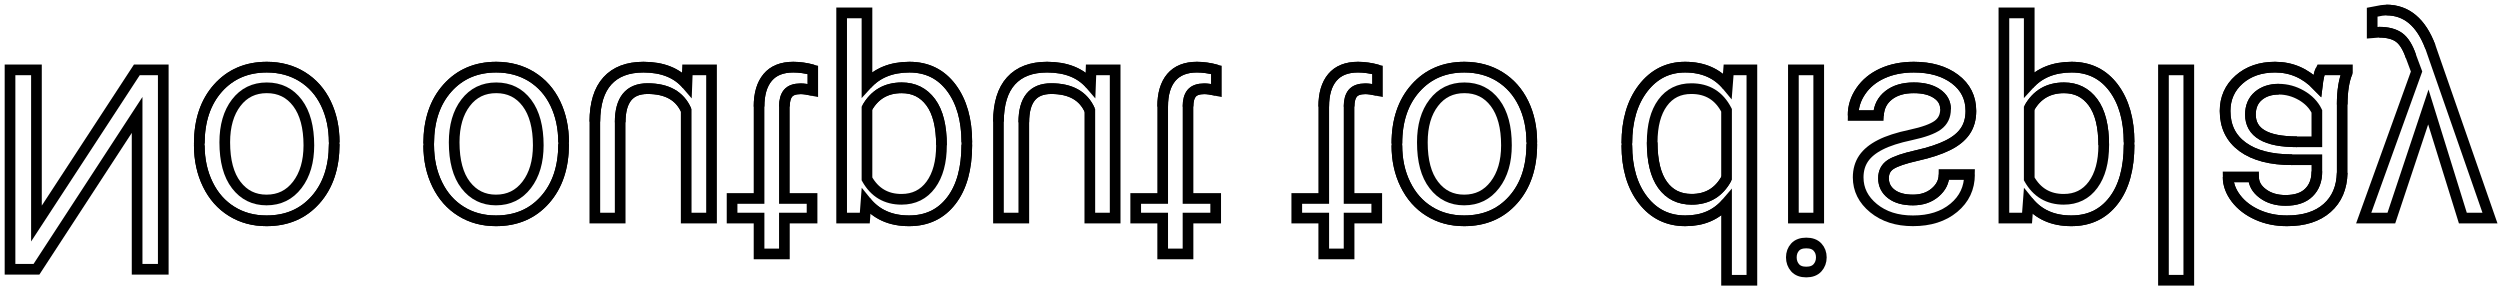
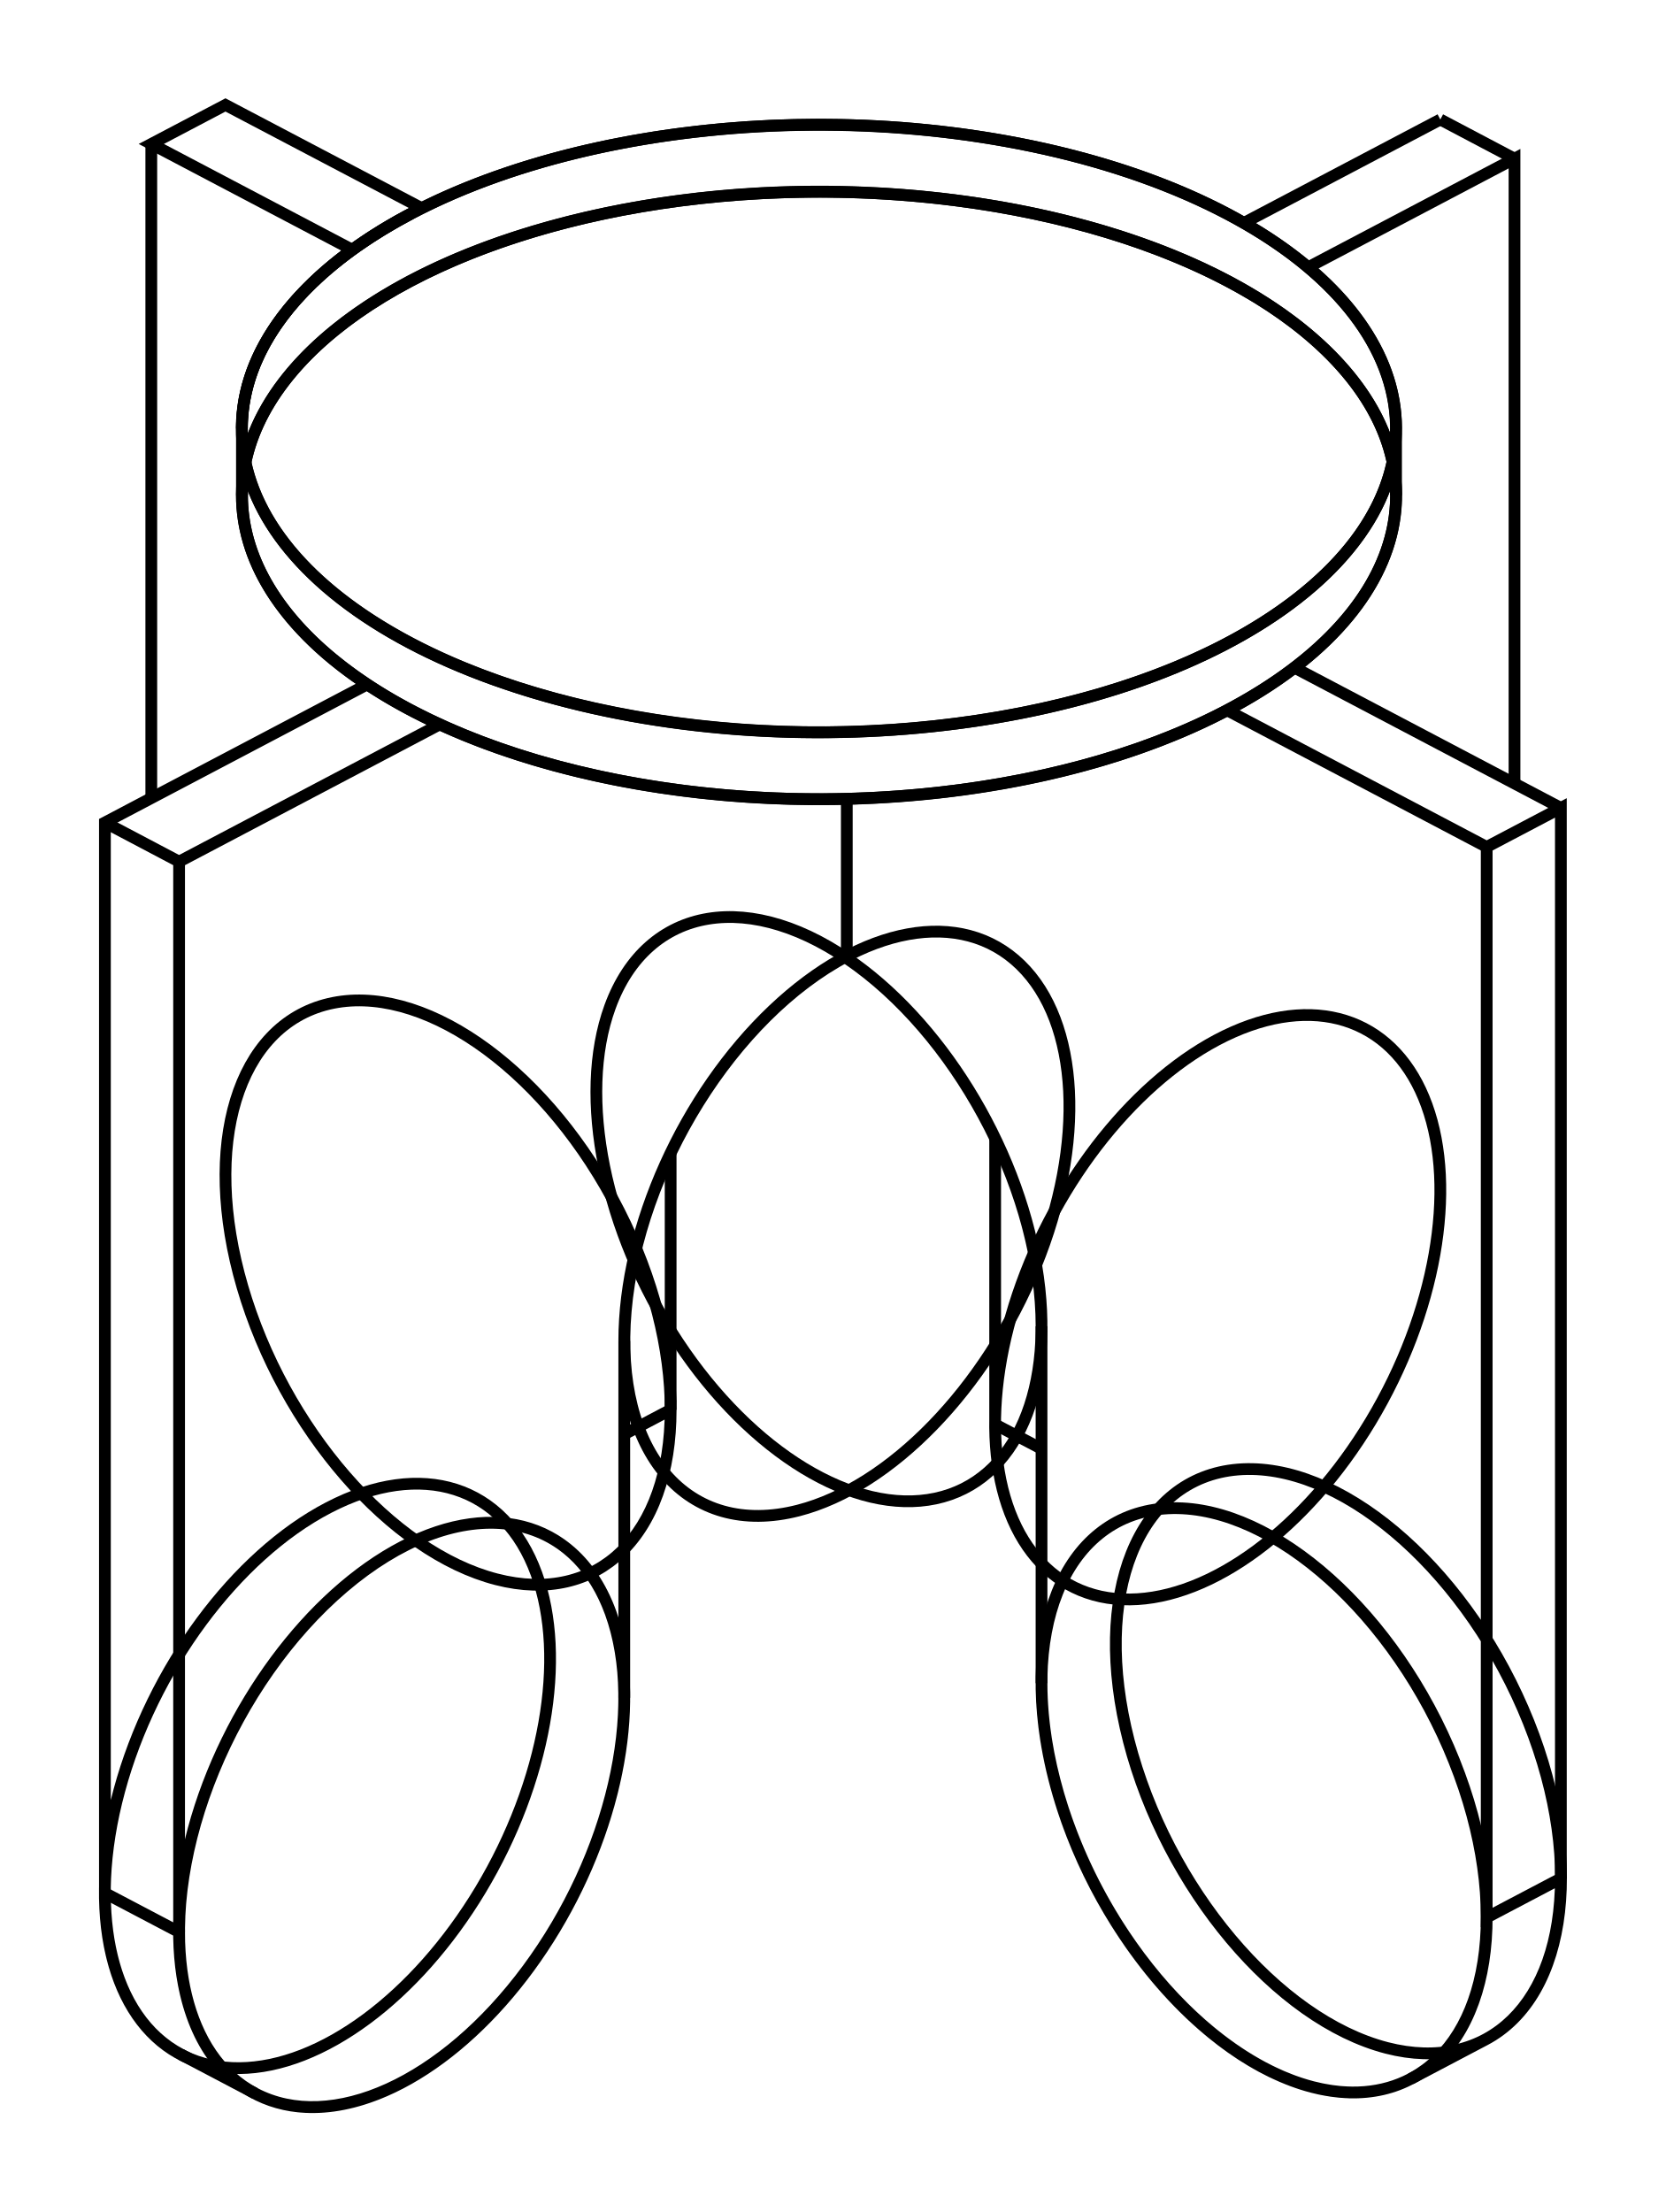
- <svg xmlns="http://www.w3.org/2000/svg" version="1.1" viewBox="1.311 -6.975 249.557 28.975" fill="none" stroke="black" stroke-width="0.6%" vector-effect="non-scaling-stroke">
-   <path d="M 17.609 19.906 L 17.609 0 L 14.971 0 L 4.949 15.34 L 4.949 0 L 2.311 0 L 2.311 19.906 L 4.949 19.906 L 14.998 4.498 L 14.998 19.906 L 17.609 19.906 Z" />
-   <path d="M 21.205 7.355 L 21.205 7.533 Q 21.21 9.71 22.06 11.443 Q 22.91 13.18 24.438 14.123 Q 25.96 15.07 27.918 15.066 Q 30.94 15.07 32.806 12.975 Q 34.67 10.88 34.672 7.41 L 34.672 7.232 Q 34.67 5.07 33.845 3.356 Q 33.02 1.64 31.479 0.684 Q 29.94 -0.27 27.945 -0.273 Q 24.94 -0.27 23.071 1.818 Q 21.21 3.91 21.205 7.355 Z" />
-   <path d="M 21.205 7.533 Q 21.21 9.71 22.06 11.443 Q 22.91 13.18 24.438 14.123 Q 25.96 15.07 27.918 15.066 Q 30.94 15.07 32.806 12.975 Q 34.67 10.88 34.672 7.41" />
-   <path d="M 34.672 7.232 Q 34.67 5.07 33.845 3.356 Q 33.02 1.64 31.479 0.684 Q 29.94 -0.27 27.945 -0.273 Q 24.94 -0.27 23.071 1.818 Q 21.21 3.91 21.205 7.355" />
-   <path d="M 23.748 7.232 Q 23.75 4.77 24.89 3.281 Q 26.03 1.79 27.945 1.791 Q 29.87 1.79 31.008 3.302 Q 32.14 4.81 32.143 7.533 Q 32.14 9.97 30.987 11.478 Q 29.83 12.99 27.918 12.988 Q 26.04 12.99 24.896 11.498 Q 23.75 10.01 23.748 7.232 Q 23.75 4.77 24.89 3.281 Q 26.03 1.79 27.945 1.791 Q 29.87 1.79 31.008 3.302 Q 32.14 4.81 32.143 7.533 Q 32.14 9.97 30.987 11.478 Q 29.83 12.99 27.918 12.988 Q 26.04 12.99 24.896 11.498 Q 23.75 10.01 23.748 7.232 Z" />
-   <path d="M 44.105 7.355 L 44.105 7.533 Q 44.11 9.71 44.96 11.443 Q 45.81 13.18 47.339 14.123 Q 48.86 15.07 50.818 15.066 Q 53.84 15.07 55.706 12.975 Q 57.57 10.88 57.572 7.41 L 57.572 7.232 Q 57.57 5.07 56.745 3.356 Q 55.92 1.64 54.38 0.684 Q 52.84 -0.27 50.846 -0.273 Q 47.84 -0.27 45.972 1.818 Q 44.11 3.91 44.105 7.355 Z" />
-   <path d="M 44.105 7.533 Q 44.11 9.71 44.96 11.443 Q 45.81 13.18 47.339 14.123 Q 48.86 15.07 50.818 15.066 Q 53.84 15.07 55.706 12.975 Q 57.57 10.88 57.572 7.41" />
-   <path d="M 57.572 7.232 Q 57.57 5.07 56.745 3.356 Q 55.92 1.64 54.38 0.684 Q 52.84 -0.27 50.846 -0.273 Q 47.84 -0.27 45.972 1.818 Q 44.11 3.91 44.105 7.355" />
-   <path d="M 46.648 7.232 Q 46.65 4.77 47.79 3.281 Q 48.93 1.79 50.846 1.791 Q 52.77 1.79 53.908 3.302 Q 55.04 4.81 55.043 7.533 Q 55.04 9.97 53.888 11.478 Q 52.73 12.99 50.818 12.988 Q 48.95 12.99 47.797 11.498 Q 46.65 10.01 46.648 7.232 Q 46.65 4.77 47.79 3.281 Q 48.93 1.79 50.846 1.791 Q 52.77 1.79 53.908 3.302 Q 55.04 4.81 55.043 7.533 Q 55.04 9.97 53.888 11.478 Q 52.73 12.99 50.818 12.988 Q 48.95 12.99 47.797 11.498 Q 46.65 10.01 46.648 7.232 Z" />
-   <path d="M 69.932 0 L 69.877 1.463 Q 68.4 -0.27 65.543 -0.273 Q 63.18 -0.27 61.94 1.101 Q 60.7 2.47 60.689 5.168 L 60.689 14.793 L 63.219 14.793 L 63.219 5.236 Q 63.22 1.87 65.953 1.873 Q 68.85 1.87 69.809 4.033 L 69.809 14.793 L 72.338 14.793 L 72.338 0 L 69.932 0 Z" />
-   <path d="M 69.877 1.463 Q 68.4 -0.27 65.543 -0.273 Q 63.18 -0.27 61.94 1.101 Q 60.7 2.47 60.689 5.168" />
-   <path d="M 63.219 5.236 Q 63.22 1.87 65.953 1.873 Q 68.85 1.87 69.809 4.033" />
-   <path d="M 77.082 18.375 L 79.611 18.375 L 79.611 14.793 L 82.373 14.793 L 82.373 12.838 L 79.611 12.838 L 79.611 3.664 Q 79.61 2.78 79.98 2.331 Q 80.35 1.89 81.238 1.887 Q 81.68 1.89 82.441 2.051 L 82.441 0 Q 81.44 -0.27 80.5 -0.273 Q 78.8 -0.27 77.943 0.752 Q 77.08 1.78 77.082 3.664 L 77.082 12.838 L 74.389 12.838 L 74.389 14.793 L 77.082 14.793 L 77.082 18.375 Z" />
-   <path d="M 79.611 3.664 Q 79.61 2.78 79.98 2.331 Q 80.35 1.89 81.238 1.887 Q 81.68 1.89 82.441 2.051" />
-   <path d="M 82.441 0 Q 81.44 -0.27 80.5 -0.273 Q 78.8 -0.27 77.943 0.752 Q 77.08 1.78 77.082 3.664" />
-   <path d="M 97.822 7.465 L 97.822 7.232 Q 97.82 3.86 96.277 1.791 Q 94.73 -0.27 92.094 -0.273 Q 89.4 -0.27 87.855 1.436 L 87.855 -5.688 L 85.326 -5.688 L 85.326 14.793 L 87.637 14.793 L 87.76 13.152 Q 89.3 15.07 92.053 15.066 Q 94.72 15.07 96.271 13.057 Q 97.82 11.05 97.822 7.465 Z" />
-   <path d="M 97.822 7.232 Q 97.82 3.86 96.277 1.791 Q 94.73 -0.27 92.094 -0.273 Q 89.4 -0.27 87.855 1.436" />
-   <path d="M 87.76 13.152 Q 89.3 15.07 92.053 15.066 Q 94.72 15.07 96.271 13.057 Q 97.82 11.05 97.822 7.465" />
-   <path d="M 95.293 7.52 Q 95.29 10.02 94.227 11.471 Q 93.16 12.92 91.301 12.92 Q 89 12.92 87.855 10.883 L 87.855 3.814 Q 88.99 1.79 91.328 1.791 Q 93.15 1.79 94.22 3.233 Q 95.29 4.68 95.293 7.52 Q 95.29 10.02 94.227 11.471 Q 93.16 12.92 91.301 12.92 Q 89 12.92 87.855 10.883" />
-   <path d="M 87.855 3.814 Q 88.99 1.79 91.328 1.791 Q 93.15 1.79 94.22 3.233 Q 95.29 4.68 95.293 7.52" />
-   <path d="M 110.223 0 L 110.168 1.463 Q 108.69 -0.27 105.834 -0.273 Q 103.47 -0.27 102.231 1.101 Q 100.99 2.47 100.98 5.168 L 100.98 14.793 L 103.51 14.793 L 103.51 5.236 Q 103.51 1.87 106.244 1.873 Q 109.14 1.87 110.1 4.033 L 110.1 14.793 L 112.629 14.793 L 112.629 0 L 110.223 0 Z" />
-   <path d="M 110.168 1.463 Q 108.69 -0.27 105.834 -0.273 Q 103.47 -0.27 102.231 1.101 Q 100.99 2.47 100.98 5.168" />
-   <path d="M 103.51 5.236 Q 103.51 1.87 106.244 1.873 Q 109.14 1.87 110.1 4.033" />
-   <path d="M 117.373 18.375 L 119.902 18.375 L 119.902 14.793 L 122.664 14.793 L 122.664 12.838 L 119.902 12.838 L 119.902 3.664 Q 119.9 2.78 120.271 2.331 Q 120.64 1.89 121.529 1.887 Q 121.97 1.89 122.732 2.051 L 122.732 0 Q 121.73 -0.27 120.791 -0.273 Q 119.1 -0.27 118.234 0.752 Q 117.37 1.78 117.373 3.664 L 117.373 12.838 L 114.68 12.838 L 114.68 14.793 L 117.373 14.793 L 117.373 18.375 Z" />
-   <path d="M 119.902 3.664 Q 119.9 2.78 120.271 2.331 Q 120.64 1.89 121.529 1.887 Q 121.97 1.89 122.732 2.051" />
-   <path d="M 122.732 0 Q 121.73 -0.27 120.791 -0.273 Q 119.1 -0.27 118.234 0.752 Q 117.37 1.78 117.373 3.664" />
-   <path d="M 133.451 18.375 L 135.98 18.375 L 135.98 14.793 L 138.742 14.793 L 138.742 12.838 L 135.98 12.838 L 135.98 3.664 Q 135.98 2.78 136.35 2.331 Q 136.72 1.89 137.607 1.887 Q 138.04 1.89 138.811 2.051 L 138.811 0 Q 137.81 -0.27 136.869 -0.273 Q 135.17 -0.27 134.312 0.752 Q 133.45 1.78 133.451 3.664 L 133.451 12.838 L 130.758 12.838 L 130.758 14.793 L 133.451 14.793 L 133.451 18.375 Z" />
-   <path d="M 135.98 3.664 Q 135.98 2.78 136.35 2.331 Q 136.72 1.89 137.607 1.887 Q 138.04 1.89 138.811 2.051" />
-   <path d="M 138.811 0 Q 137.81 -0.27 136.869 -0.273 Q 135.17 -0.27 134.312 0.752 Q 133.45 1.78 133.451 3.664" />
-   <path d="M 140.752 7.355 L 140.752 7.533 Q 140.75 9.71 141.606 11.443 Q 142.46 13.18 143.985 14.123 Q 145.51 15.07 147.465 15.066 Q 150.49 15.07 152.353 12.975 Q 154.22 10.88 154.219 7.41 L 154.219 7.232 Q 154.22 5.07 153.392 3.356 Q 152.56 1.64 151.026 0.684 Q 149.49 -0.27 147.492 -0.273 Q 144.48 -0.27 142.618 1.818 Q 140.75 3.91 140.752 7.355 Z" />
-   <path d="M 140.752 7.533 Q 140.75 9.71 141.606 11.443 Q 142.46 13.18 143.985 14.123 Q 145.51 15.07 147.465 15.066 Q 150.49 15.07 152.353 12.975 Q 154.22 10.88 154.219 7.41" />
-   <path d="M 154.219 7.232 Q 154.22 5.07 153.392 3.356 Q 152.56 1.64 151.026 0.684 Q 149.49 -0.27 147.492 -0.273 Q 144.48 -0.27 142.618 1.818 Q 140.75 3.91 140.752 7.355" />
-   <path d="M 143.295 7.232 Q 143.29 4.77 144.437 3.281 Q 145.58 1.79 147.492 1.791 Q 149.42 1.79 150.555 3.302 Q 151.69 4.81 151.689 7.533 Q 151.69 9.97 150.534 11.478 Q 149.38 12.99 147.465 12.988 Q 145.59 12.99 144.443 11.498 Q 143.29 10.01 143.295 7.232 Q 143.29 4.77 144.437 3.281 Q 145.58 1.79 147.492 1.791 Q 149.42 1.79 150.555 3.302 Q 151.69 4.81 151.689 7.533 Q 151.69 9.97 150.534 11.478 Q 149.38 12.99 147.465 12.988 Q 145.59 12.99 144.443 11.498 Q 143.29 10.01 143.295 7.232 Z" />
-   <path d="M 163.707 7.328 L 163.707 7.52 Q 163.71 10.92 165.32 12.995 Q 166.93 15.07 169.545 15.066 Q 172.14 15.07 173.66 13.289 L 173.66 21 L 176.189 21 L 176.189 0 L 173.865 0 L 173.742 1.586 Q 172.22 -0.27 169.518 -0.273 Q 166.95 -0.27 165.327 1.832 Q 163.71 3.94 163.707 7.328 Z" />
-   <path d="M 163.707 7.52 Q 163.71 10.92 165.32 12.995 Q 166.93 15.07 169.545 15.066 Q 172.14 15.07 173.66 13.289" />
-   <path d="M 173.742 1.586 Q 172.22 -0.27 169.518 -0.273 Q 166.95 -0.27 165.327 1.832 Q 163.71 3.94 163.707 7.328" />
-   <path d="M 166.236 7.232 Q 166.24 4.72 167.275 3.295 Q 168.31 1.87 170.146 1.873 Q 172.55 1.87 173.66 4.033 L 173.66 10.828 Q 172.53 12.92 170.174 12.92 Q 168.31 12.92 167.275 11.484 Q 166.24 10.05 166.236 7.232 Q 166.24 4.72 167.275 3.295 Q 168.31 1.87 170.146 1.873 Q 172.55 1.87 173.66 4.033" />
-   <path d="M 173.66 10.828 Q 172.53 12.92 170.174 12.92 Q 168.31 12.92 167.275 11.484 Q 166.24 10.05 166.236 7.232" />
-   <path d="M 182.861 14.793 L 182.861 0 L 180.332 0 L 180.332 14.793 L 182.861 14.793 Z" />
-   <path d="M 180.127 18.717 Q 180.13 19.33 180.503 19.756 Q 180.88 20.18 181.617 20.18 Q 182.36 20.18 182.738 19.756 Q 183.12 19.33 183.121 18.717 Q 183.12 18.1 182.738 17.691 Q 182.36 17.28 181.617 17.281 Q 180.88 17.28 180.503 17.691 Q 180.13 18.1 180.127 18.717 Q 180.13 19.33 180.503 19.756 Q 180.88 20.18 181.617 20.18 Q 182.36 20.18 182.738 19.756 Q 183.12 19.33 183.121 18.717 Q 183.12 18.1 182.738 17.691 Q 182.36 17.28 181.617 17.281 Q 180.88 17.28 180.503 17.691 Q 180.13 18.1 180.127 18.717 Z" />
-   <path d="M 195.521 3.924 Q 195.52 4.95 194.749 5.517 Q 193.98 6.08 192.056 6.494 Q 190.13 6.9 189.007 7.479 Q 187.88 8.05 187.339 8.846 Q 186.8 9.64 186.799 10.732 Q 186.8 12.55 188.337 13.809 Q 189.88 15.07 192.268 15.066 Q 194.78 15.07 196.349 13.768 Q 197.91 12.47 197.914 10.445 L 195.371 10.445 Q 195.37 11.48 194.489 12.236 Q 193.61 12.99 192.268 12.988 Q 190.89 12.99 190.107 12.387 Q 189.33 11.79 189.328 10.814 Q 189.33 9.9 190.053 9.434 Q 190.78 8.97 192.671 8.545 Q 194.56 8.12 195.74 7.533 Q 196.92 6.95 197.483 6.118 Q 198.05 5.29 198.051 4.102 Q 198.05 2.12 196.465 0.923 Q 194.88 -0.27 192.35 -0.273 Q 190.57 -0.27 189.205 0.355 Q 187.84 0.98 187.065 2.112 Q 186.29 3.24 186.293 4.553 L 188.822 4.553 Q 188.89 3.28 189.841 2.536 Q 190.79 1.79 192.35 1.791 Q 193.79 1.79 194.653 2.372 Q 195.52 2.95 195.521 3.924 Q 195.52 4.95 194.749 5.517 Q 193.98 6.08 192.056 6.494 Q 190.13 6.9 189.007 7.479 Q 187.88 8.05 187.339 8.846 Q 186.8 9.64 186.799 10.732 Q 186.8 12.55 188.337 13.809 Q 189.88 15.07 192.268 15.066 Q 194.78 15.07 196.349 13.768 Q 197.91 12.47 197.914 10.445" />
-   <path d="M 195.371 10.445 Q 195.37 11.48 194.489 12.236 Q 193.61 12.99 192.268 12.988 Q 190.89 12.99 190.107 12.387 Q 189.33 11.79 189.328 10.814 Q 189.33 9.9 190.053 9.434 Q 190.78 8.97 192.671 8.545 Q 194.56 8.12 195.74 7.533 Q 196.92 6.95 197.483 6.118 Q 198.05 5.29 198.051 4.102 Q 198.05 2.12 196.465 0.923 Q 194.88 -0.27 192.35 -0.273 Q 190.57 -0.27 189.205 0.355 Q 187.84 0.98 187.065 2.112 Q 186.29 3.24 186.293 4.553" />
-   <path d="M 188.822 4.553 Q 188.89 3.28 189.841 2.536 Q 190.79 1.79 192.35 1.791 Q 193.79 1.79 194.653 2.372 Q 195.52 2.95 195.521 3.924" />
-   <path d="M 213.842 7.465 L 213.842 7.232 Q 213.84 3.86 212.297 1.791 Q 210.75 -0.27 208.113 -0.273 Q 205.42 -0.27 203.875 1.436 L 203.875 -5.688 L 201.346 -5.688 L 201.346 14.793 L 203.656 14.793 L 203.779 13.152 Q 205.32 15.07 208.072 15.066 Q 210.74 15.07 212.29 13.057 Q 213.84 11.05 213.842 7.465 Z" />
-   <path d="M 213.842 7.232 Q 213.84 3.86 212.297 1.791 Q 210.75 -0.27 208.113 -0.273 Q 205.42 -0.27 203.875 1.436" />
-   <path d="M 203.779 13.152 Q 205.32 15.07 208.072 15.066 Q 210.74 15.07 212.29 13.057 Q 213.84 11.05 213.842 7.465" />
-   <path d="M 211.312 7.52 Q 211.31 10.02 210.246 11.471 Q 209.18 12.92 207.32 12.92 Q 205.02 12.92 203.875 10.883 L 203.875 3.814 Q 205.01 1.79 207.348 1.791 Q 209.17 1.79 210.239 3.233 Q 211.31 4.68 211.312 7.52 Q 211.31 10.02 210.246 11.471 Q 209.18 12.92 207.32 12.92 Q 205.02 12.92 203.875 10.883" />
-   <path d="M 203.875 3.814 Q 205.01 1.79 207.348 1.791 Q 209.17 1.79 210.239 3.233 Q 211.31 4.68 211.312 7.52" />
-   <path d="M 219.803 21 L 219.803 0 L 217.273 0 L 217.273 21 L 219.803 21 Z" />
-   <path d="M 235.635 0 L 232.982 0 Q 232.76 0.44 232.627 1.559 Q 230.86 -0.27 228.416 -0.273 Q 226.23 -0.27 224.827 0.964 Q 223.43 2.2 223.426 4.102 Q 223.43 6.41 225.183 7.69 Q 226.94 8.97 230.125 8.969 L 232.586 8.969 L 232.586 10.131 Q 232.59 11.46 231.793 12.243 Q 231 13.03 229.455 13.029 Q 228.1 13.03 227.186 12.346 Q 226.27 11.66 226.27 10.691 L 223.727 10.691 Q 223.73 11.8 224.513 12.831 Q 225.3 13.86 226.646 14.465 Q 227.99 15.07 229.605 15.066 Q 232.16 15.07 233.611 13.788 Q 235.06 12.51 235.115 10.268 L 235.115 3.459 Q 235.12 1.42 235.635 0.219 L 235.635 0 Z" />
-   <path d="M 232.982 0 Q 232.76 0.44 232.627 1.559 Q 230.86 -0.27 228.416 -0.273 Q 226.23 -0.27 224.827 0.964 Q 223.43 2.2 223.426 4.102 Q 223.43 6.41 225.183 7.69 Q 226.94 8.97 230.125 8.969" />
-   <path d="M 232.586 10.131 Q 232.59 11.46 231.793 12.243 Q 231 13.03 229.455 13.029 Q 228.1 13.03 227.186 12.346 Q 226.27 11.66 226.27 10.691" />
-   <path d="M 223.727 10.691 Q 223.73 11.8 224.513 12.831 Q 225.3 13.86 226.646 14.465 Q 227.99 15.07 229.605 15.066 Q 232.16 15.07 233.611 13.788 Q 235.06 12.51 235.115 10.268" />
-   <path d="M 235.115 3.459 Q 235.12 1.42 235.635 0.219" />
-   <path d="M 228.785 1.928 Q 229.97 1.93 231.041 2.543 Q 232.11 3.16 232.586 4.143 L 232.586 7.178 L 230.604 7.178 Q 225.96 7.18 225.955 4.457 Q 225.96 3.27 226.748 2.598 Q 227.54 1.93 228.785 1.928 Q 229.97 1.93 231.041 2.543 Q 232.11 3.16 232.586 4.143" />
-   <path d="M 230.604 7.178 Q 225.96 7.18 225.955 4.457 Q 225.96 3.27 226.748 2.598 Q 227.54 1.93 228.785 1.928" />
-   <path d="M 240.023 14.793 L 243.715 3.705 L 247.16 14.793 L 249.867 14.793 L 243.92 -2.283 Q 242.54 -5.97 239.531 -5.975 L 239.053 -5.934 L 238.109 -5.756 L 238.109 -3.705 L 238.793 -3.76 Q 240.08 -3.76 240.796 -3.24 Q 241.51 -2.72 241.979 -1.34 L 242.539 0.164 L 237.262 14.793 L 240.023 14.793 Z" />
-   <path d="M 243.92 -2.283 Q 242.54 -5.97 239.531 -5.975" />
-   <path d="M 238.793 -3.76 Q 240.08 -3.76 240.796 -3.24 Q 241.51 -2.72 241.979 -1.34" />
+ <svg xmlns="http://www.w3.org/2000/svg" version="1.1" viewBox="-7.806 -10.78 15.877 21.082" fill="none" stroke="black" stroke-width="0.6%" vector-effect="non-scaling-stroke">
+   <path d="M -4.447 -8.399 L -6.364 -9.408 L -5.657 -9.78 L -3.786 -8.796" />
+   <path d="M -6.364 -3.173 L -6.364 -9.408" />
+   <path d="M 0.265 -1.667 A 3 1.804 297.762 0 0 -0.196 3.616 A 3 1.804 297.762 1 0 -1.856 2" />
+   <path d="M -6.082 8.8 A 3 1.804 117.762 1 1 -2.693 4.219 A 3 1.804 117.762 1 1 -6.806 7.262 L -6.806 -2.941 L -4.306 -4.257 A 5.5 2.895 180 0 0 4.827 -7.446 A 5.5 2.895 180 1 0 -3.615 -3.876 A 5.5 2.895 180 0 0 4.827 -7.446 A 5.5 2.895 180 1 0 3.889 -4.011 A 5.5 2.895 180 0 0 4.827 -7.446 A 5.5 2.895 180 1 0 4.531 -4.417 A 5.5 2.895 180 0 0 4.827 -7.446 A 5.5 2.895 180 1 0 5.5 -6.058" />
+   <path d="M -5.5 -6.058 A 5.5 2.895 180 1 0 4.827 -7.446 A 5.5 2.895 180 1 0 -4.306 -4.257" />
+   <path d="M -1.856 2.889 L -1.414 2.656 A 3 1.804 242.238 0 1 -3.074 4.272 A 3 1.804 242.238 1 1 -1.856 3.982" />
+   <path d="M -1.414 0.209 L -1.414 2.656" />
+   <path d="M -6.099 -2.568 L -3.615 -3.876" />
+   <path d="M 4.661 -8.232 L 6.629 -9.268 L 6.629 -3.313" />
+   <path d="M 0.265 -1.667 L 0.265 -3.166" />
+   <path d="M -1.856 5.401 L -1.856 2" />
+   <path d="M -1.856 5.401 A 3 1.804 117.762 1 1 -1.986 4.591 A 3 1.804 117.762 0 1 -5.375 9.172 A 3 1.804 117.762 1 1 -1.986 4.591 A 3 1.804 117.762 1 1 -6.099 7.634 L -6.806 7.262" />
+   <path d="M -6.099 7.634 L -6.099 -2.568 L -6.806 -2.941" />
+   <path d="M 2.121 1.861 A 3 1.804 62.238 0 0 -1.992 -1.183 A 3 1.804 62.238 1 0 0.249 -1.658" />
+   <path d="M 2.121 1.861 L 2.121 5.262" />
+   <path d="M 6.364 7.495 A 3 1.804 242.238 0 1 4.704 9.111 A 3 1.804 242.238 1 1 5.64 9.033 A 3 1.804 242.238 0 1 4.704 9.111 A 3 1.804 242.238 0 1 2.121 5.262" />
+   <path d="M 6.364 -2.708 L 6.364 7.495 L 7.071 7.123 A 3 1.804 242.238 0 1 5.411 8.738 A 3 1.804 242.238 1 1 6.347 8.661 L 5.64 9.033" />
+   <path d="M 3.889 -4.011 L 6.364 -2.708 L 7.071 -3.08 L 7.071 7.123" />
+   <path d="M -3.889 -8.743 A 5.5 2.895 360 1 1 -4.827 -8.084 A 5.5 2.895 360 0 1 5.5 -6.696 L 5.5 -6.058" />
+   <path d="M 5.5 -6.696 A 5.5 2.895 360 1 1 -4.827 -8.084 A 5.5 2.895 360 1 1 -5.5 -6.696 L -5.5 -6.058" />
+   <path d="M -5.5 -6.696 A 5.5 2.895 360 0 1 -4.827 -8.084 A 5.5 2.895 360 0 1 -3.889 -8.743" />
+   <path d="M 4.049 -8.655 L 5.922 -9.641" />
+   <path d="M 2.121 4.121 A 3 1.804 117.762 1 1 5.792 -0.248 A 3 1.804 117.762 1 1 1.679 2.796 L 1.679 0.07" />
+   <path d="M 7.071 -3.08 L 4.531 -4.417" />
+   <path d="M 2.121 3.028 L 1.679 2.796" />
+   <path d="M 6.629 -9.268 L 5.922 -9.641" />
+   <path d="M -6.082 8.8 L -5.375 9.172" />
</svg>
